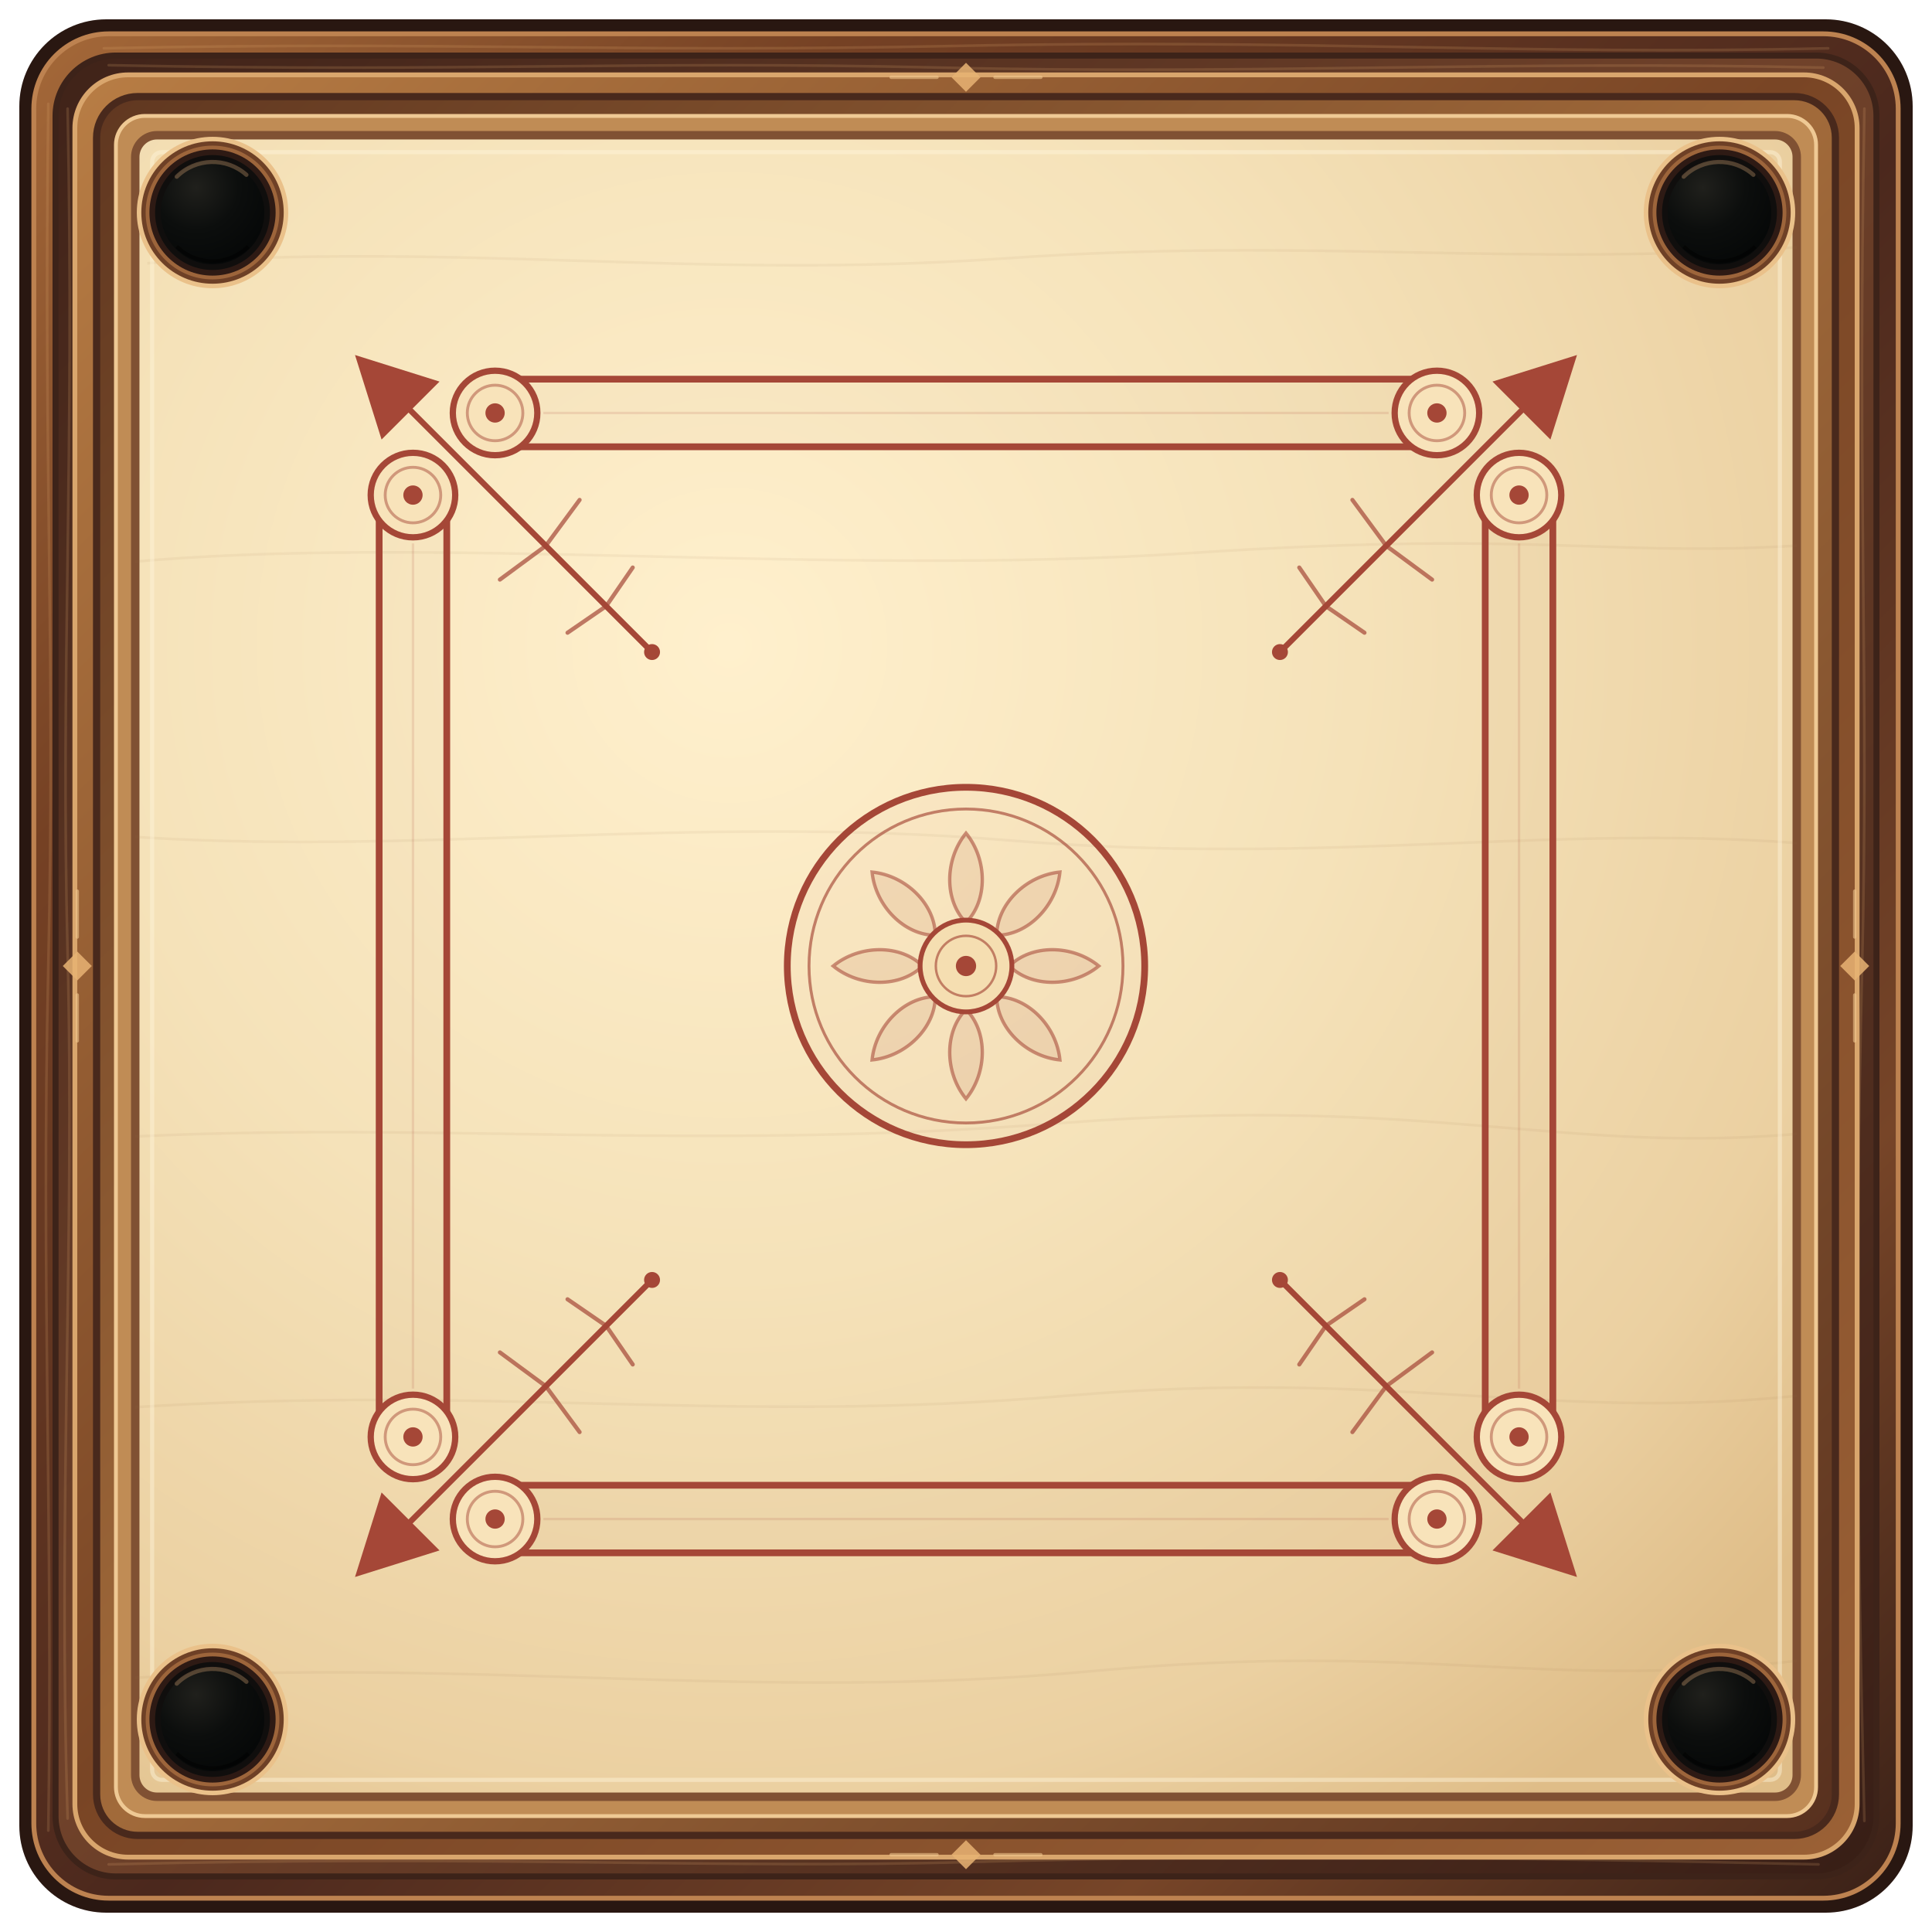
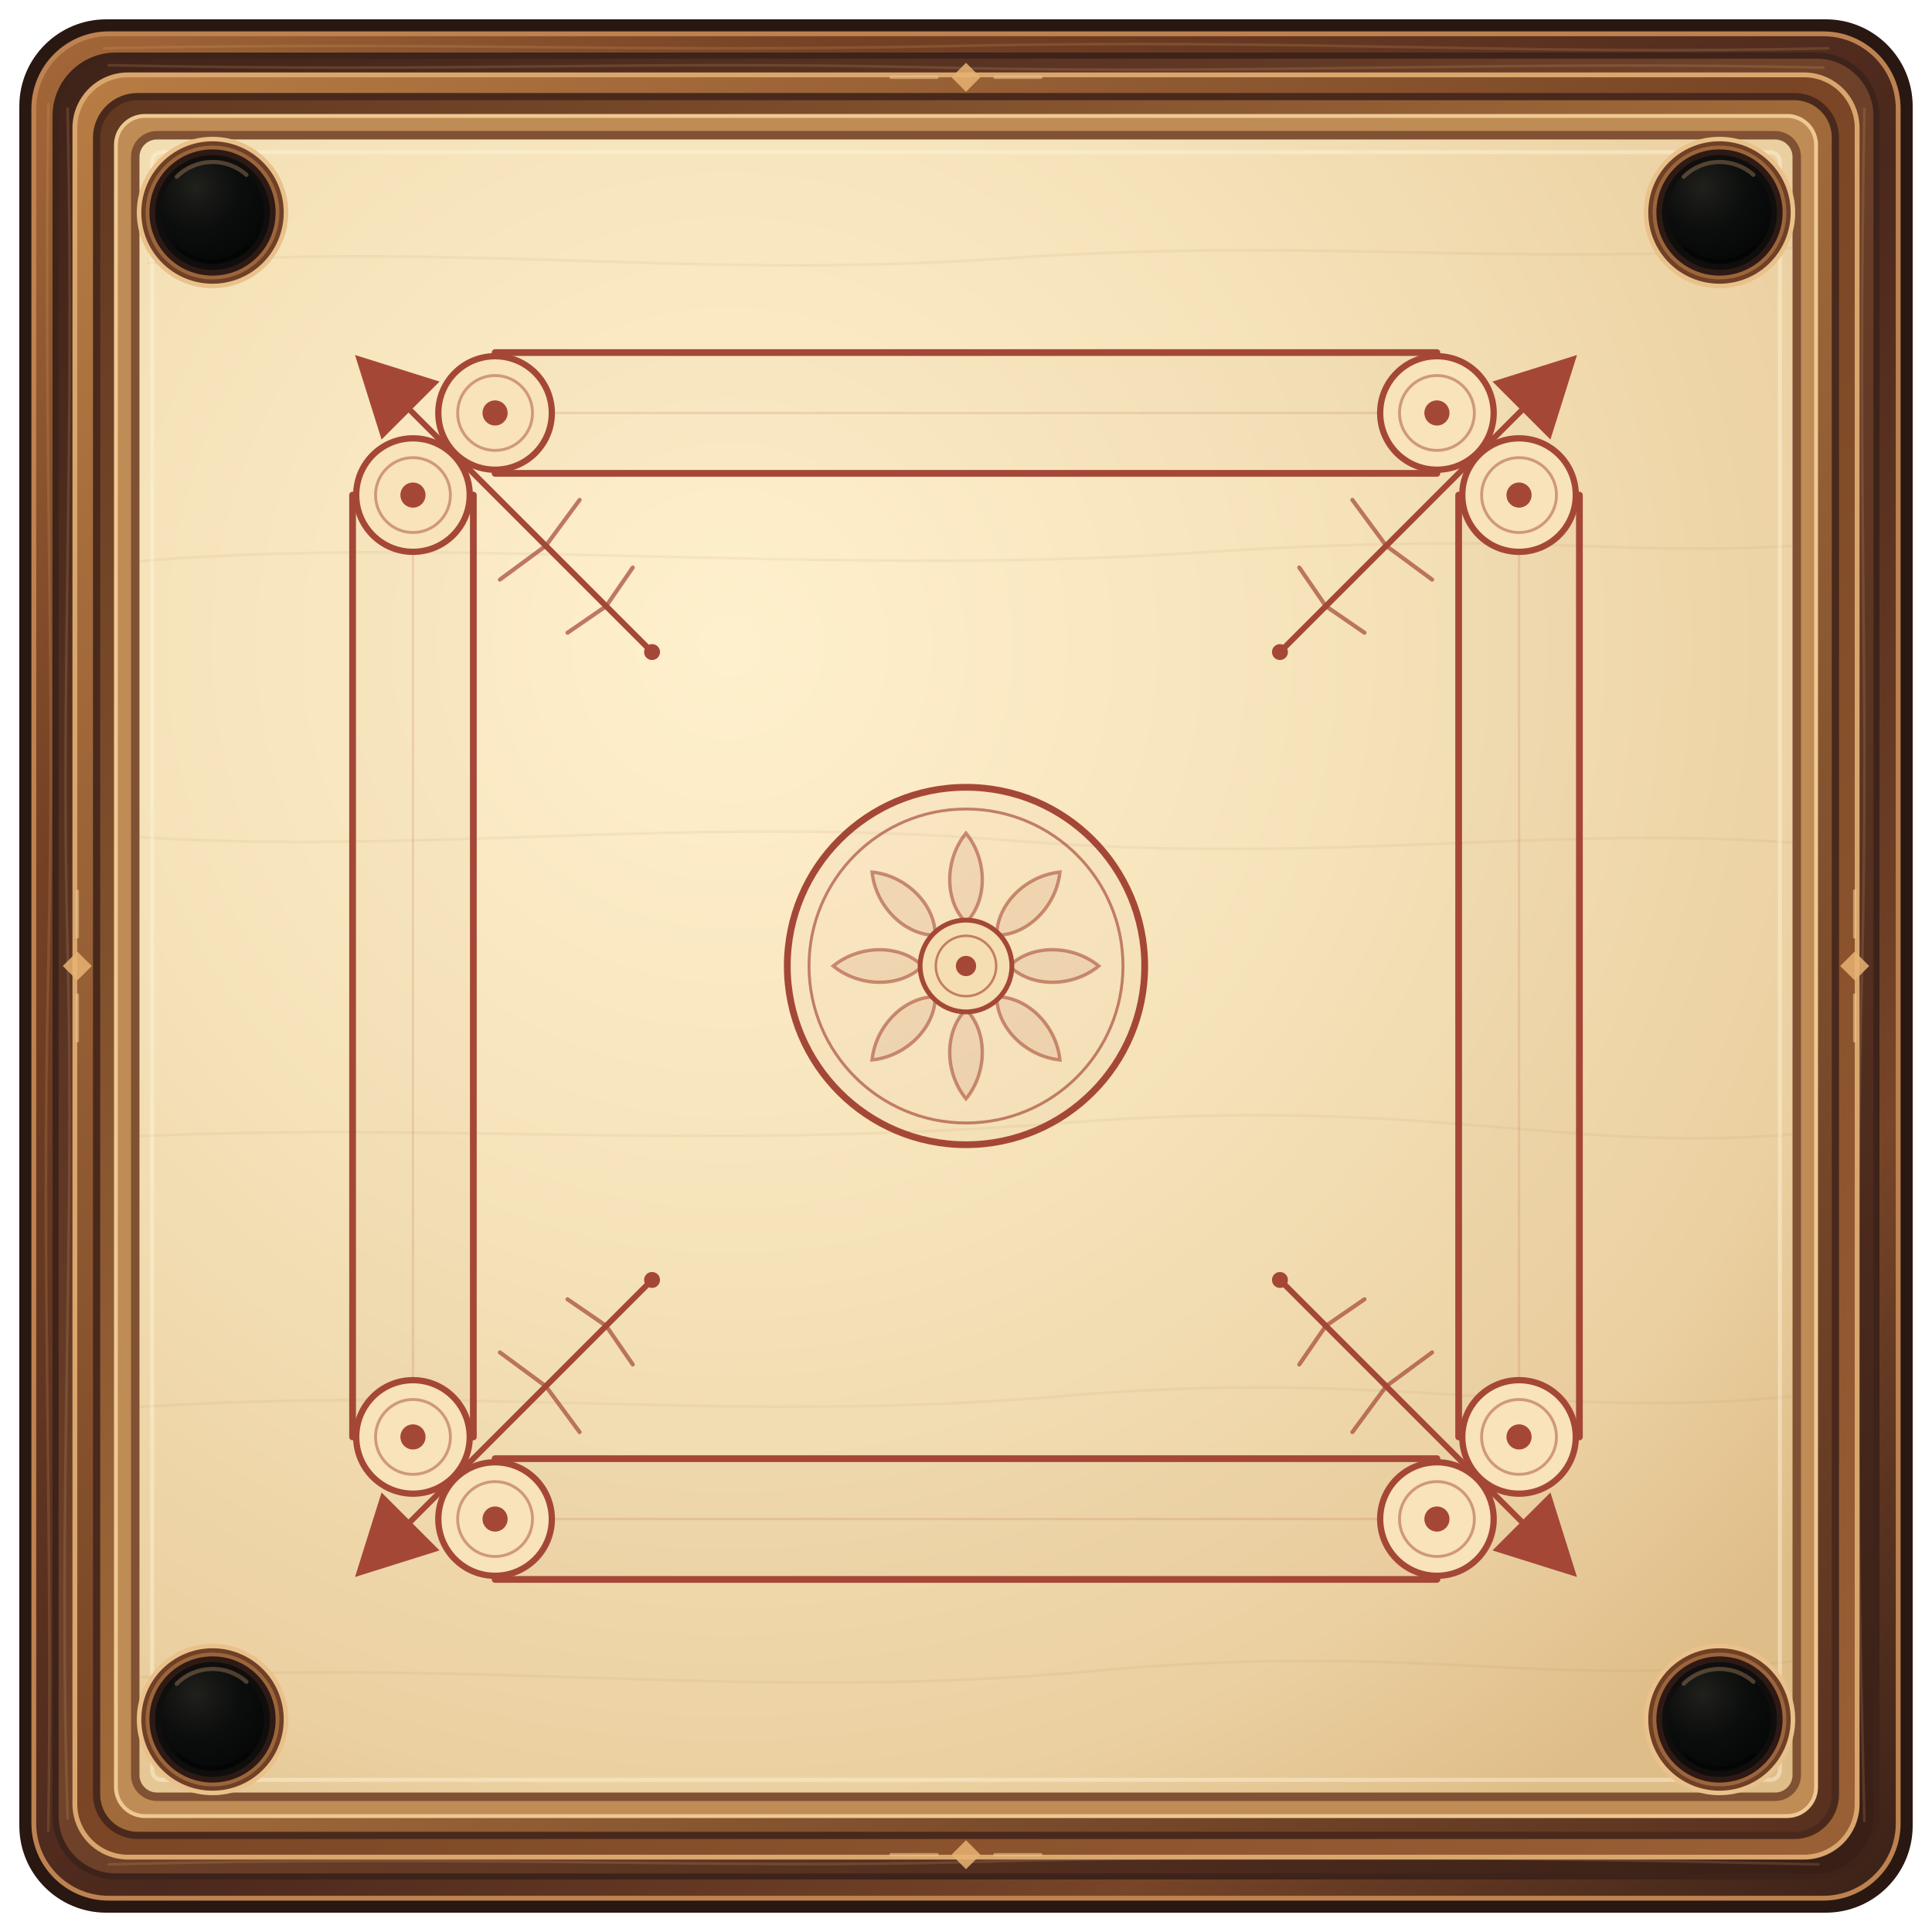
<svg xmlns="http://www.w3.org/2000/svg" viewBox="0 0 800 800" role="img" aria-labelledby="board-title board-description">
  <defs>
    <linearGradient id="outer-wood" x1="0" y1="0" x2="1" y2="1" objectBoundingBox="true">
      <stop offset="0" stop-color="#a56939" />
      <stop offset=".22" stop-color="#754124" />
      <stop offset=".53" stop-color="#4b281d" />
      <stop offset=".79" stop-color="#774528" />
      <stop offset="1" stop-color="#392017" />
    </linearGradient>
    <linearGradient id="wood-shadow" x1="0" y1="0" x2="1" y2="1">
      <stop offset="0" stop-color="#402319" />
      <stop offset=".48" stop-color="#70422a" />
      <stop offset="1" stop-color="#381e16" />
    </linearGradient>
    <linearGradient id="wood-rim" x1="0" y1="0" x2="1" y2="1">
      <stop offset="0" stop-color="#b97e45" />
      <stop offset=".48" stop-color="#794525" />
      <stop offset="1" stop-color="#9b6136" />
    </linearGradient>
    <linearGradient id="wood-inner" x1="0" y1="0" x2="1" y2="1">
      <stop offset="0" stop-color="#603720" />
      <stop offset=".5" stop-color="#a16a3a" />
      <stop offset="1" stop-color="#57301e" />
    </linearGradient>
    <radialGradient id="playing-surface" cx="36%" cy="31%" r="83%">
      <stop offset="0" stop-color="#fff0cd" />
      <stop offset=".45" stop-color="#f5e2b9" />
      <stop offset=".82" stop-color="#ebd0a1" />
      <stop offset="1" stop-color="#dfbd88" />
    </radialGradient>
    <radialGradient id="pocket-depth" cx="35%" cy="27%" r="78%">
      <stop offset="0" stop-color="#20201c" />
      <stop offset=".5" stop-color="#0c0e0d" />
      <stop offset="1" stop-color="#050707" />
    </radialGradient>
    <clipPath id="surface-clip">
      <rect x="56" y="56" width="688" height="688" rx="9" />
    </clipPath>
    <g id="baseline">
-       <path d="M205 157H595V185H205Z" fill="#aa4b37" fill-opacity=".028" />
-       <path d="M205 157H595 M205 185H595" fill="none" stroke="#a54737" stroke-width="2.8" stroke-linecap="round" />
+       <path d="M205 146H595V196H205Z" fill="#aa4b37" fill-opacity=".028" />
+       <path d="M205 146H595 M205 196H595" fill="none" stroke="#a54737" stroke-width="2.8" stroke-linecap="round" />
      <path d="M225 171H575" fill="none" stroke="#a54737" stroke-opacity=".14" stroke-width="1" />
      <g fill="#f8e3ba" stroke="#a54737" stroke-width="2.6">
-         <circle cx="205" cy="171" r="17.5" />
-         <circle cx="595" cy="171" r="17.5" />
+         <circle cx="205" cy="171" r="23.5" />
+         <circle cx="595" cy="171" r="23.5" />
      </g>
      <g fill="none" stroke="#a54737" stroke-opacity=".48" stroke-width="1.2">
-         <circle cx="205" cy="171" r="11.5" />
-         <circle cx="595" cy="171" r="11.5" />
+         <circle cx="205" cy="171" r="15.5" />
+         <circle cx="595" cy="171" r="15.5" />
      </g>
      <g fill="#a54737">
-         <circle cx="205" cy="171" r="4" />
-         <circle cx="595" cy="171" r="4" />
+         <circle cx="205" cy="171" r="5.2" />
+         <circle cx="595" cy="171" r="5.2" />
      </g>
    </g>
    <g id="corner-arrow" fill="none" stroke="#a54737" stroke-linecap="round" stroke-linejoin="round">
      <path d="M269 269 154 154" stroke-width="2.4" />
      <path d="M147 147 182 158 158 182Z" fill="#a54737" stroke="none" />
      <path d="M226 226 240 207 M226 226 207 240 M251 251 262 235 M251 251 235 262" stroke-width="1.7" stroke-opacity=".7" />
      <circle cx="270" cy="270" r="3.3" fill="#a54737" stroke="none" />
    </g>
    <g id="pocket">
      <circle r="39" fill="#6e4026" stroke="#eac18a" stroke-width="2.4" />
      <circle r="34.5" fill="#2e1a14" stroke="#9d653b" stroke-width="2" />
      <circle r="29" fill="url(#pocket-depth)" stroke="#100e0d" stroke-width="3" />
      <path d="M-19-19A27 27 0 0 1 18-20" fill="none" stroke="#d7a474" stroke-opacity=".33" stroke-width="2.2" stroke-linecap="round" />
      <path d="M-19 18A27 27 0 0 0 19 18" fill="none" stroke="#000" stroke-opacity=".48" stroke-width="2" />
    </g>
    <g id="center-petal">
      <path d="M400 382 C391 373 391 356 400 345 C409 356 409 373 400 382Z" fill="#a54737" fill-opacity=".10" stroke="#a54737" stroke-opacity=".57" stroke-width="1.4" />
    </g>
    <g id="frame-mark">
      <path d="M369 32h19 M412 32h19" fill="none" stroke="#f2c991" stroke-opacity=".56" stroke-width="1.4" stroke-linecap="round" />
      <path d="m400 26 6 6-6 6-6-6Z" fill="#e7b374" fill-opacity=".85" />
    </g>
  </defs>
  <rect x="8" y="8" width="784" height="784" rx="36" fill="#291711" />
  <rect x="14" y="14" width="772" height="772" rx="31" fill="url(#outer-wood)" stroke="#bd8250" stroke-width="2" />
  <rect x="23" y="23" width="754" height="754" rx="25" fill="url(#wood-shadow)" stroke="#3d2319" stroke-width="2.5" />
  <g fill="none" stroke="#e3ad70" stroke-opacity=".18" stroke-width="1.1" stroke-linecap="round">
    <path d="M43 20C186 17 254 22 397 19S631 23 757 20 M45 27C194 30 260 25 390 28S625 25 755 28 M43 39C210 35 293 42 393 39S609 36 755 39" />
    <path d="M42 760C213 756 263 762 401 759S635 763 758 760 M45 772C204 768 297 774 402 771S627 769 753 772" />
    <path d="M20 43C18 202 23 268 20 400S22 634 20 758 M28 45C31 189 25 278 28 395S24 625 28 753 M39 44C36 201 42 285 39 397S35 618 39 757" />
    <path d="M760 43C758 193 762 286 760 401S764 614 760 758 M772 45C769 210 774 278 771 403S769 631 772 754" />
  </g>
  <rect x="31" y="31" width="738" height="738" rx="22" fill="url(#wood-rim)" stroke="#d9a66d" stroke-width="2" />
  <rect x="40" y="40" width="720" height="720" rx="17" fill="url(#wood-inner)" stroke="#49291c" stroke-width="3" />
  <rect x="48" y="48" width="704" height="704" rx="12" fill="#c08c55" stroke="#efc994" stroke-width="1.6" />
  <rect x="56" y="56" width="688" height="688" rx="9" fill="url(#playing-surface)" stroke="#805133" stroke-width="3.5" />
  <g clip-path="url(#surface-clip)" fill="none" stroke="#9b704a" stroke-opacity=".075" stroke-width="1.1">
    <path d="M61 109C195 100 287 116 416 107S624 111 750 102 M51 233C177 221 342 239 493 229S667 232 758 225" />
    <path d="M48 346C169 355 284 337 418 348S647 340 755 350 M48 471C178 464 285 477 440 465S647 479 750 469" />
    <path d="M51 583C201 573 301 590 441 578S643 590 753 577 M51 695C197 686 311 705 452 692S637 701 750 687" />
  </g>
  <rect x="63" y="63" width="674" height="674" rx="4" fill="none" stroke="#fff6dc" stroke-opacity=".44" stroke-width="1.7" />
  <g id="board-lines">
    <use href="#baseline" />
    <use href="#baseline" transform="rotate(90 400 400)" />
    <use href="#baseline" transform="rotate(180 400 400)" />
    <use href="#baseline" transform="rotate(270 400 400)" />
  </g>
  <g id="board-arrows">
    <use href="#corner-arrow" />
    <use href="#corner-arrow" transform="rotate(90 400 400)" />
    <use href="#corner-arrow" transform="rotate(180 400 400)" />
    <use href="#corner-arrow" transform="rotate(270 400 400)" />
  </g>
  <g id="board-center">
    <circle cx="400" cy="400" r="74" fill="#a54737" fill-opacity=".025" stroke="#a54737" stroke-width="2.8" />
    <circle cx="400" cy="400" r="65" fill="none" stroke="#a54737" stroke-opacity=".65" stroke-width="1.2" />
    <use href="#center-petal" />
    <use href="#center-petal" transform="rotate(45 400 400)" />
    <use href="#center-petal" transform="rotate(90 400 400)" />
    <use href="#center-petal" transform="rotate(135 400 400)" />
    <use href="#center-petal" transform="rotate(180 400 400)" />
    <use href="#center-petal" transform="rotate(225 400 400)" />
    <use href="#center-petal" transform="rotate(270 400 400)" />
    <use href="#center-petal" transform="rotate(315 400 400)" />
    <circle cx="400" cy="400" r="19" fill="#f5deb1" stroke="#a54737" stroke-width="2" />
    <circle cx="400" cy="400" r="12.5" fill="none" stroke="#a54737" stroke-opacity=".63" stroke-width="1" />
    <circle cx="400" cy="400" r="4.2" fill="#a54737" />
  </g>
  <g id="board-pockets">
    <use href="#pocket" transform="translate(88 88) scale(.78)" />
    <use href="#pocket" transform="translate(712 88) scale(.78)" />
    <use href="#pocket" transform="translate(712 712) scale(.78)" />
    <use href="#pocket" transform="translate(88 712) scale(.78)" />
  </g>
  <g id="rail-details">
    <use href="#frame-mark" />
    <use href="#frame-mark" transform="rotate(90 400 400)" />
    <use href="#frame-mark" transform="rotate(180 400 400)" />
    <use href="#frame-mark" transform="rotate(270 400 400)" />
  </g>
</svg>
